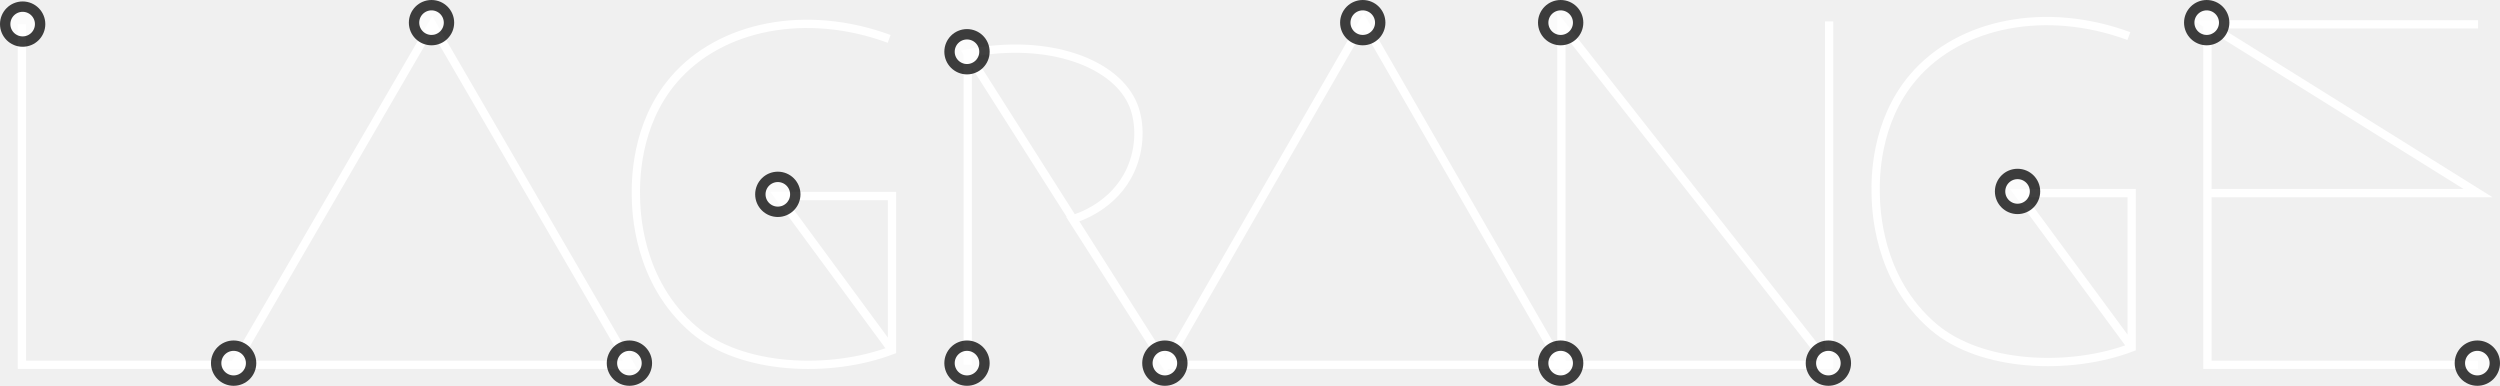
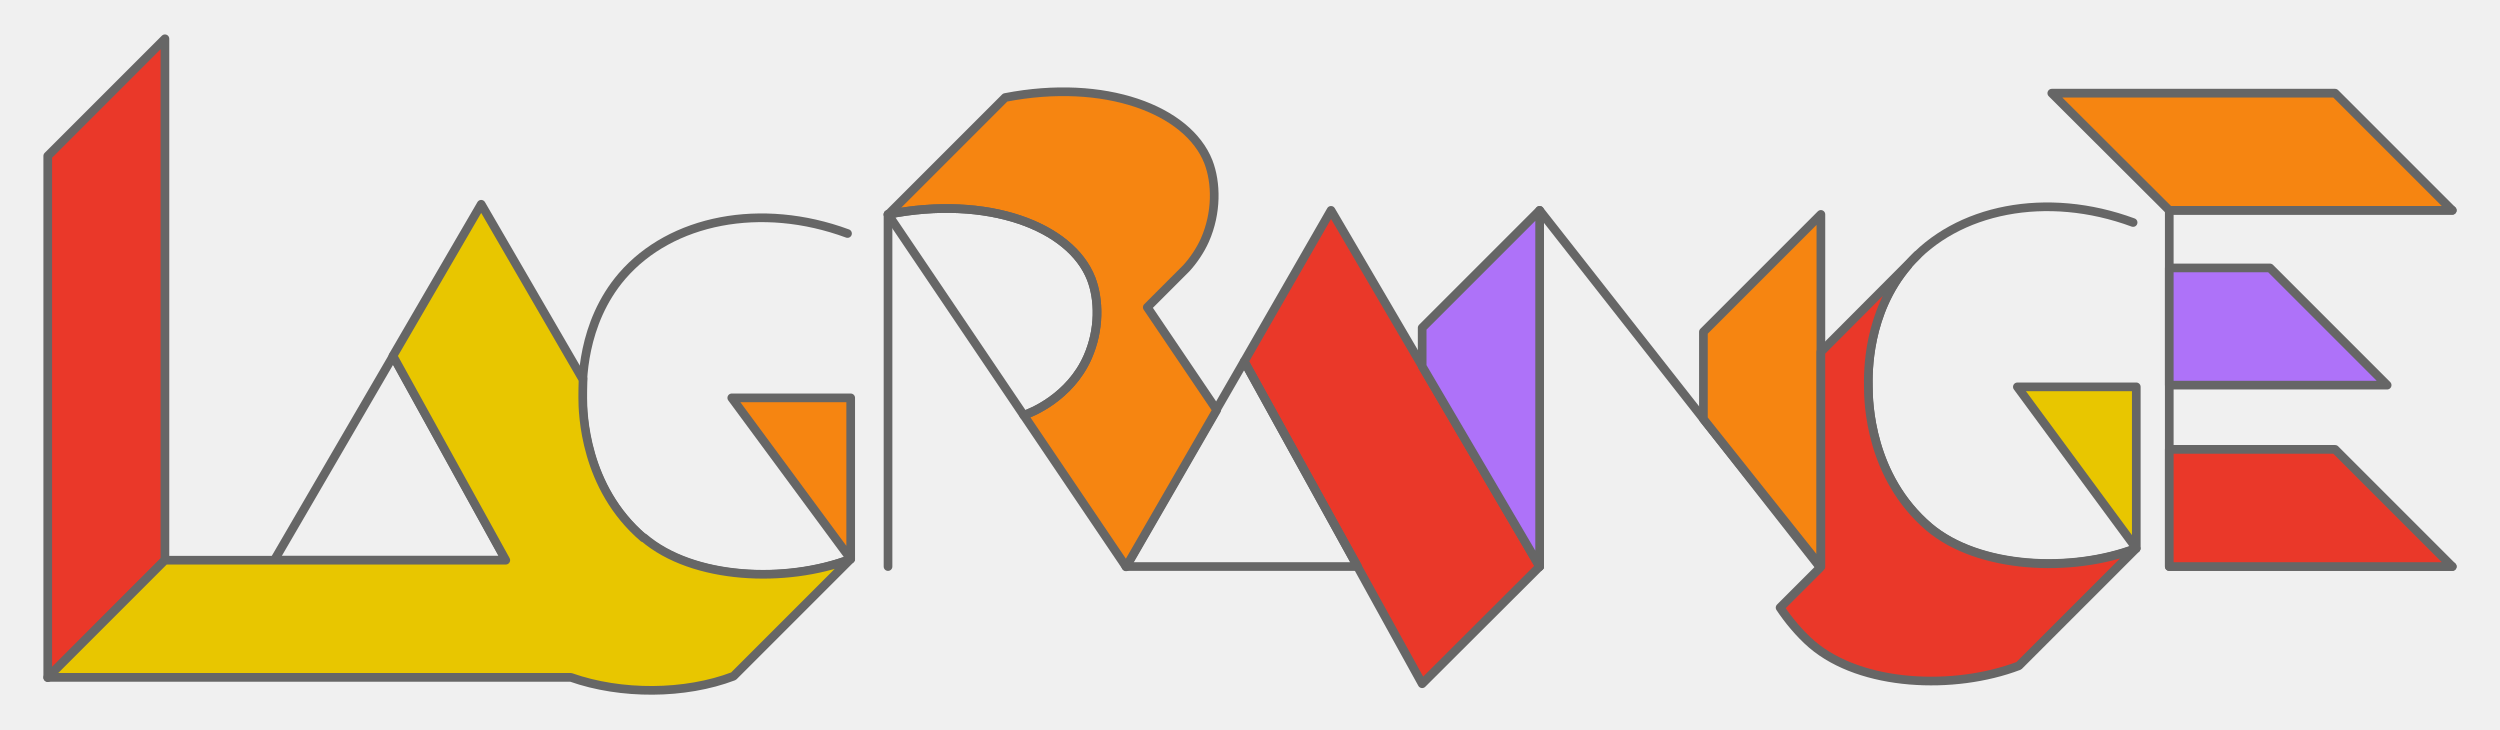
- <svg xmlns="http://www.w3.org/2000/svg" id="Layer_5" data-name="Layer 5" viewBox="0 0 1205 185.95">
+ <svg xmlns="http://www.w3.org/2000/svg" id="e" version="1.1" viewBox="0 0 864 252">
  <defs>
-     <style>.cls-1,.cls-2{fill:none;}.cls-1{stroke:#fff;stroke-width:4px;}.cls-1,.cls-3{stroke-miterlimit:10;}.cls-2{stroke:#666;stroke-linecap:round;stroke-linejoin:round;}.cls-2,.cls-3{stroke-width:5px;}.cls-3{fill:#fff;stroke:#000;opacity:0.75;}</style>
+     <style>
+       .st0 {
+         fill: #ea3829;
+       }
+ 
+       .st0, .st1, .st2, .st3, .st4 {
+         stroke: #666;
+         stroke-linecap: round;
+         stroke-linejoin: round;
+         stroke-width: 3px;
+       }
+ 
+       .st1 {
+         fill: #f68511;
+       }
+ 
+       .st2 {
+         fill: none;
+       }
+ 
+       .st3 {
+         fill: #ae72f9;
+       }
+ 
+       .st4 {
+         fill: #e8c600;
+       }
+     </style>
  </defs>
-   <polyline class="cls-1" points="1194.43 175.84 1063.98 175.84 1063.98 11.72 1194.43 11.72 1063.98 11.72 1194.43 93.08 1063.98 93.08" />
-   <path class="cls-1" d="M1063.61,28c-39.72-14.64-81.33-6.57-103.8,19.64-18.77,21.9-18.33,49.65-18.23,56.1.11,6.84.65,41.21,28,64.53,22.81,19.4,65.57,21.14,95.38,9.82V103.69h-54.7L1065,178" transform="translate(-37.5 -10.61)" />
-   <path class="cls-1" d="M466.07,29.35C426.35,14.71,384.74,22.78,362.27,49,343.49,70.89,343.93,98.64,344,105.1c.11,6.84.65,41.2,28.06,64.52,22.8,19.41,65.57,21.14,95.38,9.82V105.1H412.76l54.71,74.34" transform="translate(-37.5 -10.61)" />
-   <path class="cls-2" d="M503.94,36.36" transform="translate(-37.5 -10.61)" />
-   <path class="cls-1" d="M919.14,20.93V186.45H599.32L503.94,36.36c39.15-7.71,71.89,4.73,79.95,25.25,3.21,8.18,3.46,20.07-1.4,30.86-7.92,17.58-25.26,23-28,23.85l44.88,70.13L694.7,20.93l95.39,165.52V22.34l129,164.11" transform="translate(-37.5 -10.61)" />
-   <polyline class="cls-1" points="112.96 175.84 303.73 175.84 208.34 11.72 112.96 175.84 10.56 175.84 10.56 11.72" />
-   <line class="cls-1" x1="466.44" y1="25.75" x2="466.44" y2="175.84" />
-   <circle class="cls-3" cx="10.92" cy="11.62" r="8.42" />
-   <circle class="cls-3" cx="207.99" cy="10.92" r="8.42" />
-   <circle class="cls-3" cx="466.09" cy="24.94" r="8.42" />
-   <circle class="cls-3" cx="656.85" cy="10.92" r="8.42" />
-   <circle class="cls-3" cx="752.24" cy="10.92" r="8.42" />
-   <circle class="cls-3" cx="1063.63" cy="10.92" r="8.42" />
-   <circle class="cls-3" cx="112.61" cy="175.03" r="8.42" />
-   <circle class="cls-3" cx="303.38" cy="175.03" r="8.42" />
-   <circle class="cls-3" cx="374.91" cy="93.67" r="8.42" />
-   <circle class="cls-3" cx="466.09" cy="175.03" r="8.42" />
-   <circle class="cls-3" cx="561.47" cy="175.03" r="8.42" />
-   <circle class="cls-3" cx="752.24" cy="175.03" r="8.42" />
-   <circle class="cls-3" cx="881.28" cy="175.03" r="8.42" />
-   <circle class="cls-3" cx="972.46" cy="92.27" r="8.42" />
-   <circle class="cls-3" cx="1194.08" cy="175.03" r="8.42" />
+   <polygon class="st1" points="847.5 72.7 807 32.2 709.1 32.2 749.7 72.7 847.5 72.7" />
+   <polygon class="st0" points="430 124.9 460 72.7 532.1 195.8 491.5 236.3 430 124.9" />
+   <polygon class="st2" points="389.1 195.8 430 124.9 469.2 195.8 389.1 195.8" />
+   <line class="st2" x1="306.9" y1="74.1" x2="306.9" y2="195.8" />
+   <polyline class="st2" points="847.5 72.7 749.7 72.7 749.7 195.8 847.5 195.8" />
+   <polygon class="st3" points="749.7 133.1 825 133.1 784.5 92.6 749.7 92.6 749.7 133.1" />
+   <path class="st2" d="M737.2,76.9c-29.8-11-61-4.9-77.8,14.7-14.1,16.4-13.8,37.2-13.7,42.1,0,5.1.5,30.9,21,48.4,17.1,14.5,49.2,15.9,71.5,7.4" />
+   <polygon class="st4" points="738.3 189.5 738.3 133.7 697.2 133.7 738.3 189.5" />
+   <polygon class="st1" points="294 193.2 294 137.5 252.9 137.5 294 193.2" />
+   <path class="st2" d="M292.9,80.7c-29.8-11-61-4.9-77.9,14.7-14.1,16.4-13.8,37.2-13.7,42.1,0,5.1.5,30.9,21,48.4,17.1,14.5,49.2,15.9,71.5,7.4" />
+   <polyline class="st2" points="532.1 195.8 532.1 72.7 628.8 195.8" />
+   <polygon class="st1" points="588.7 144.8 588.7 114.7 629.3 74.1 629.3 195.8 588.7 144.8" />
+   <polygon class="st0" points="57 193.6 16.5 234.2 16.5 53.9 57 13.4 57 193.6" />
+   <polygon class="st0" points="847.5 195.8 807 155.3 749.7 155.3 749.7 195.8 847.5 195.8" />
+   <polygon class="st3" points="491.5 126.6 491.5 113.3 532.1 72.7 532.1 195.8 491.5 126.6" />
+   <path class="st1" d="M306.9,74.1c34.4-6.8,63.1,4.1,70.2,22.2,2.8,7.2,3,17.6-1.2,27.1-6.1,13.9-19.7,19.4-22.1,20.1l35.4,52.4,31.3-54.2-24-35.5,13.5-13.5c2.3-2.5,4.8-6.1,6.4-9.7,4.2-9.5,4-19.9,1.2-27.1-7.1-18-35.8-28.9-70.2-22.2l-40.5,40.5h0Z" />
+   <path class="st2" d="M306.9,74.1c34.4-6.8,63.1,4.1,70.2,22.2,2.8,7.2,3,17.6-1.2,27.1-6.1,13.9-19.7,19.4-22.1,20.1l-46.8-69.3h0Z" />
+   <polygon class="st2" points="135.9 123 94.8 193.6 174.9 193.6 135.9 123" />
+   <path class="st4" d="M222.4,185.9c-20.5-17.5-21-43.3-21-48.4,0-1.2,0-3.6.1-6.6h-.2c0,0-35-60.3-35-60.3l-30.5,52.4,39,70.6H57l-40.5,40.5h180.8c17.3,6.1,39.4,6,56.2-.4l40.5-40.5c-22.4,8.5-54.4,7.2-71.5-7.4h0Z" />
+   <path class="st0" d="M659.4,91.7c-14.1,16.4-13.8,37.2-13.7,42.1,0,5.1.5,30.9,21,48.4,17.1,14.5,49.2,15.9,71.5,7.4l-40.5,40.5c-22.4,8.5-54.4,7.2-71.5-7.4-4.3-3.7-8.3-8.6-11-12.7l14.1-14.1v-74.3l33.3-33.4" />
</svg>
